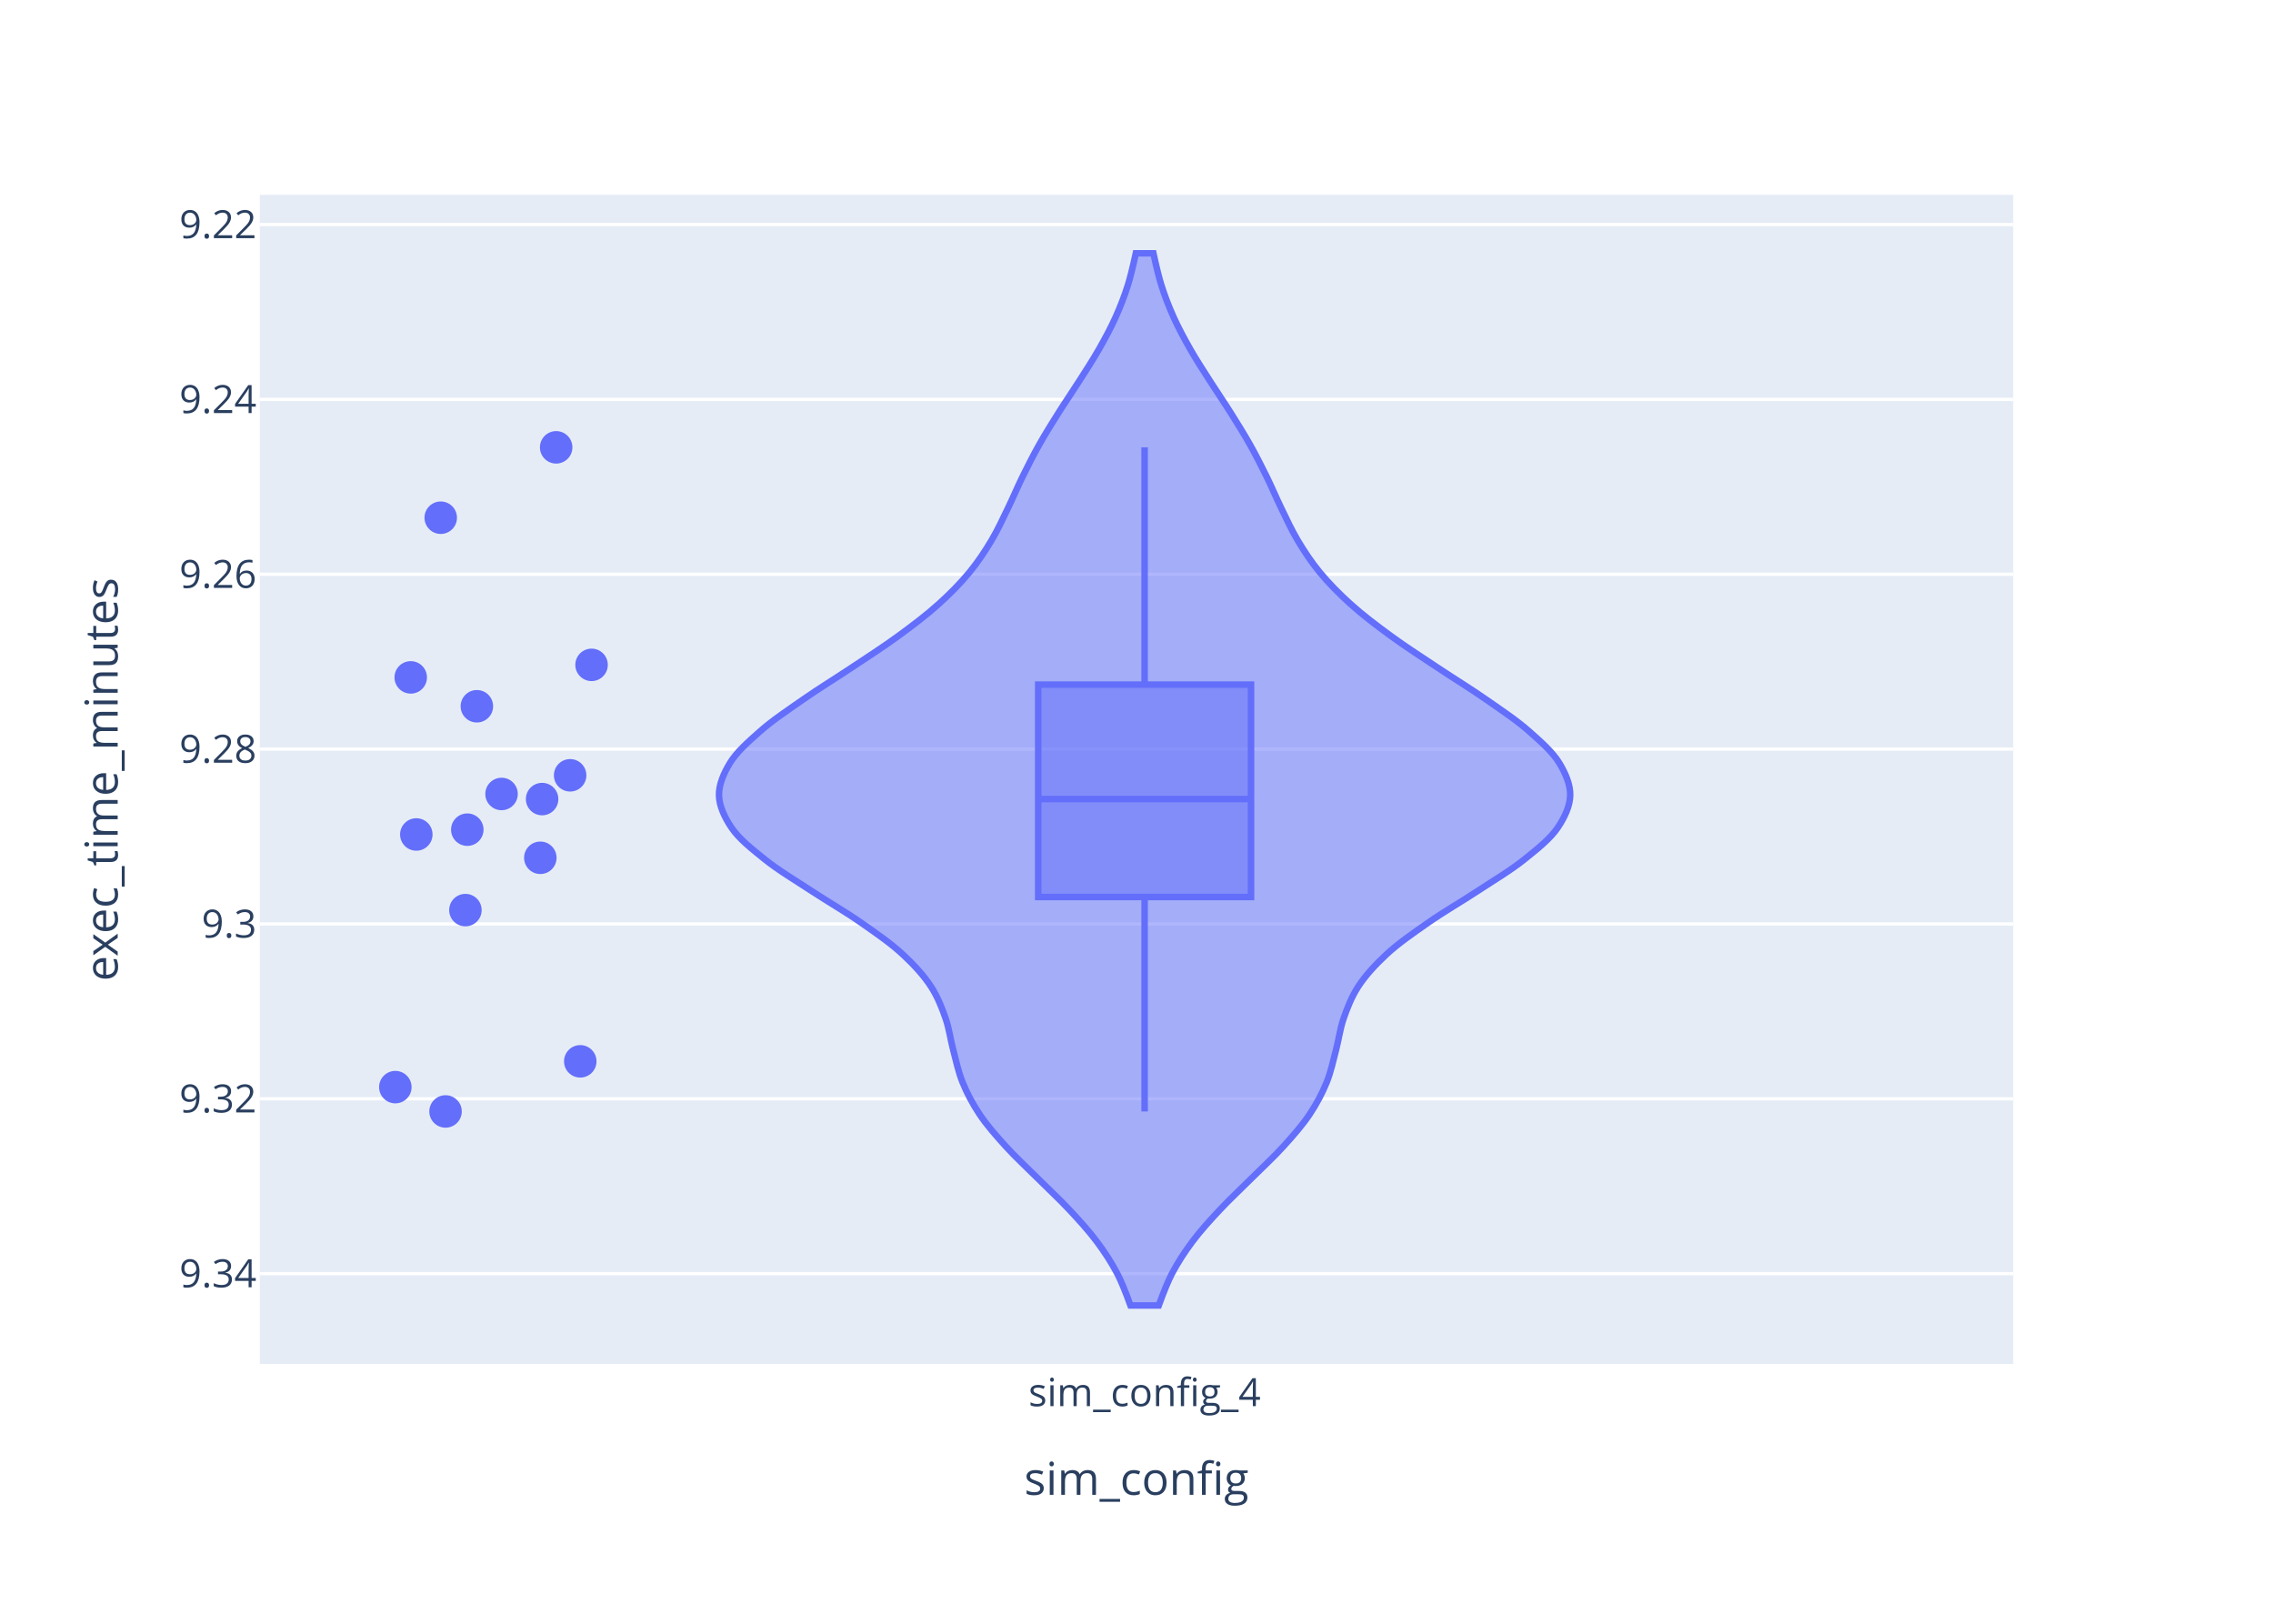
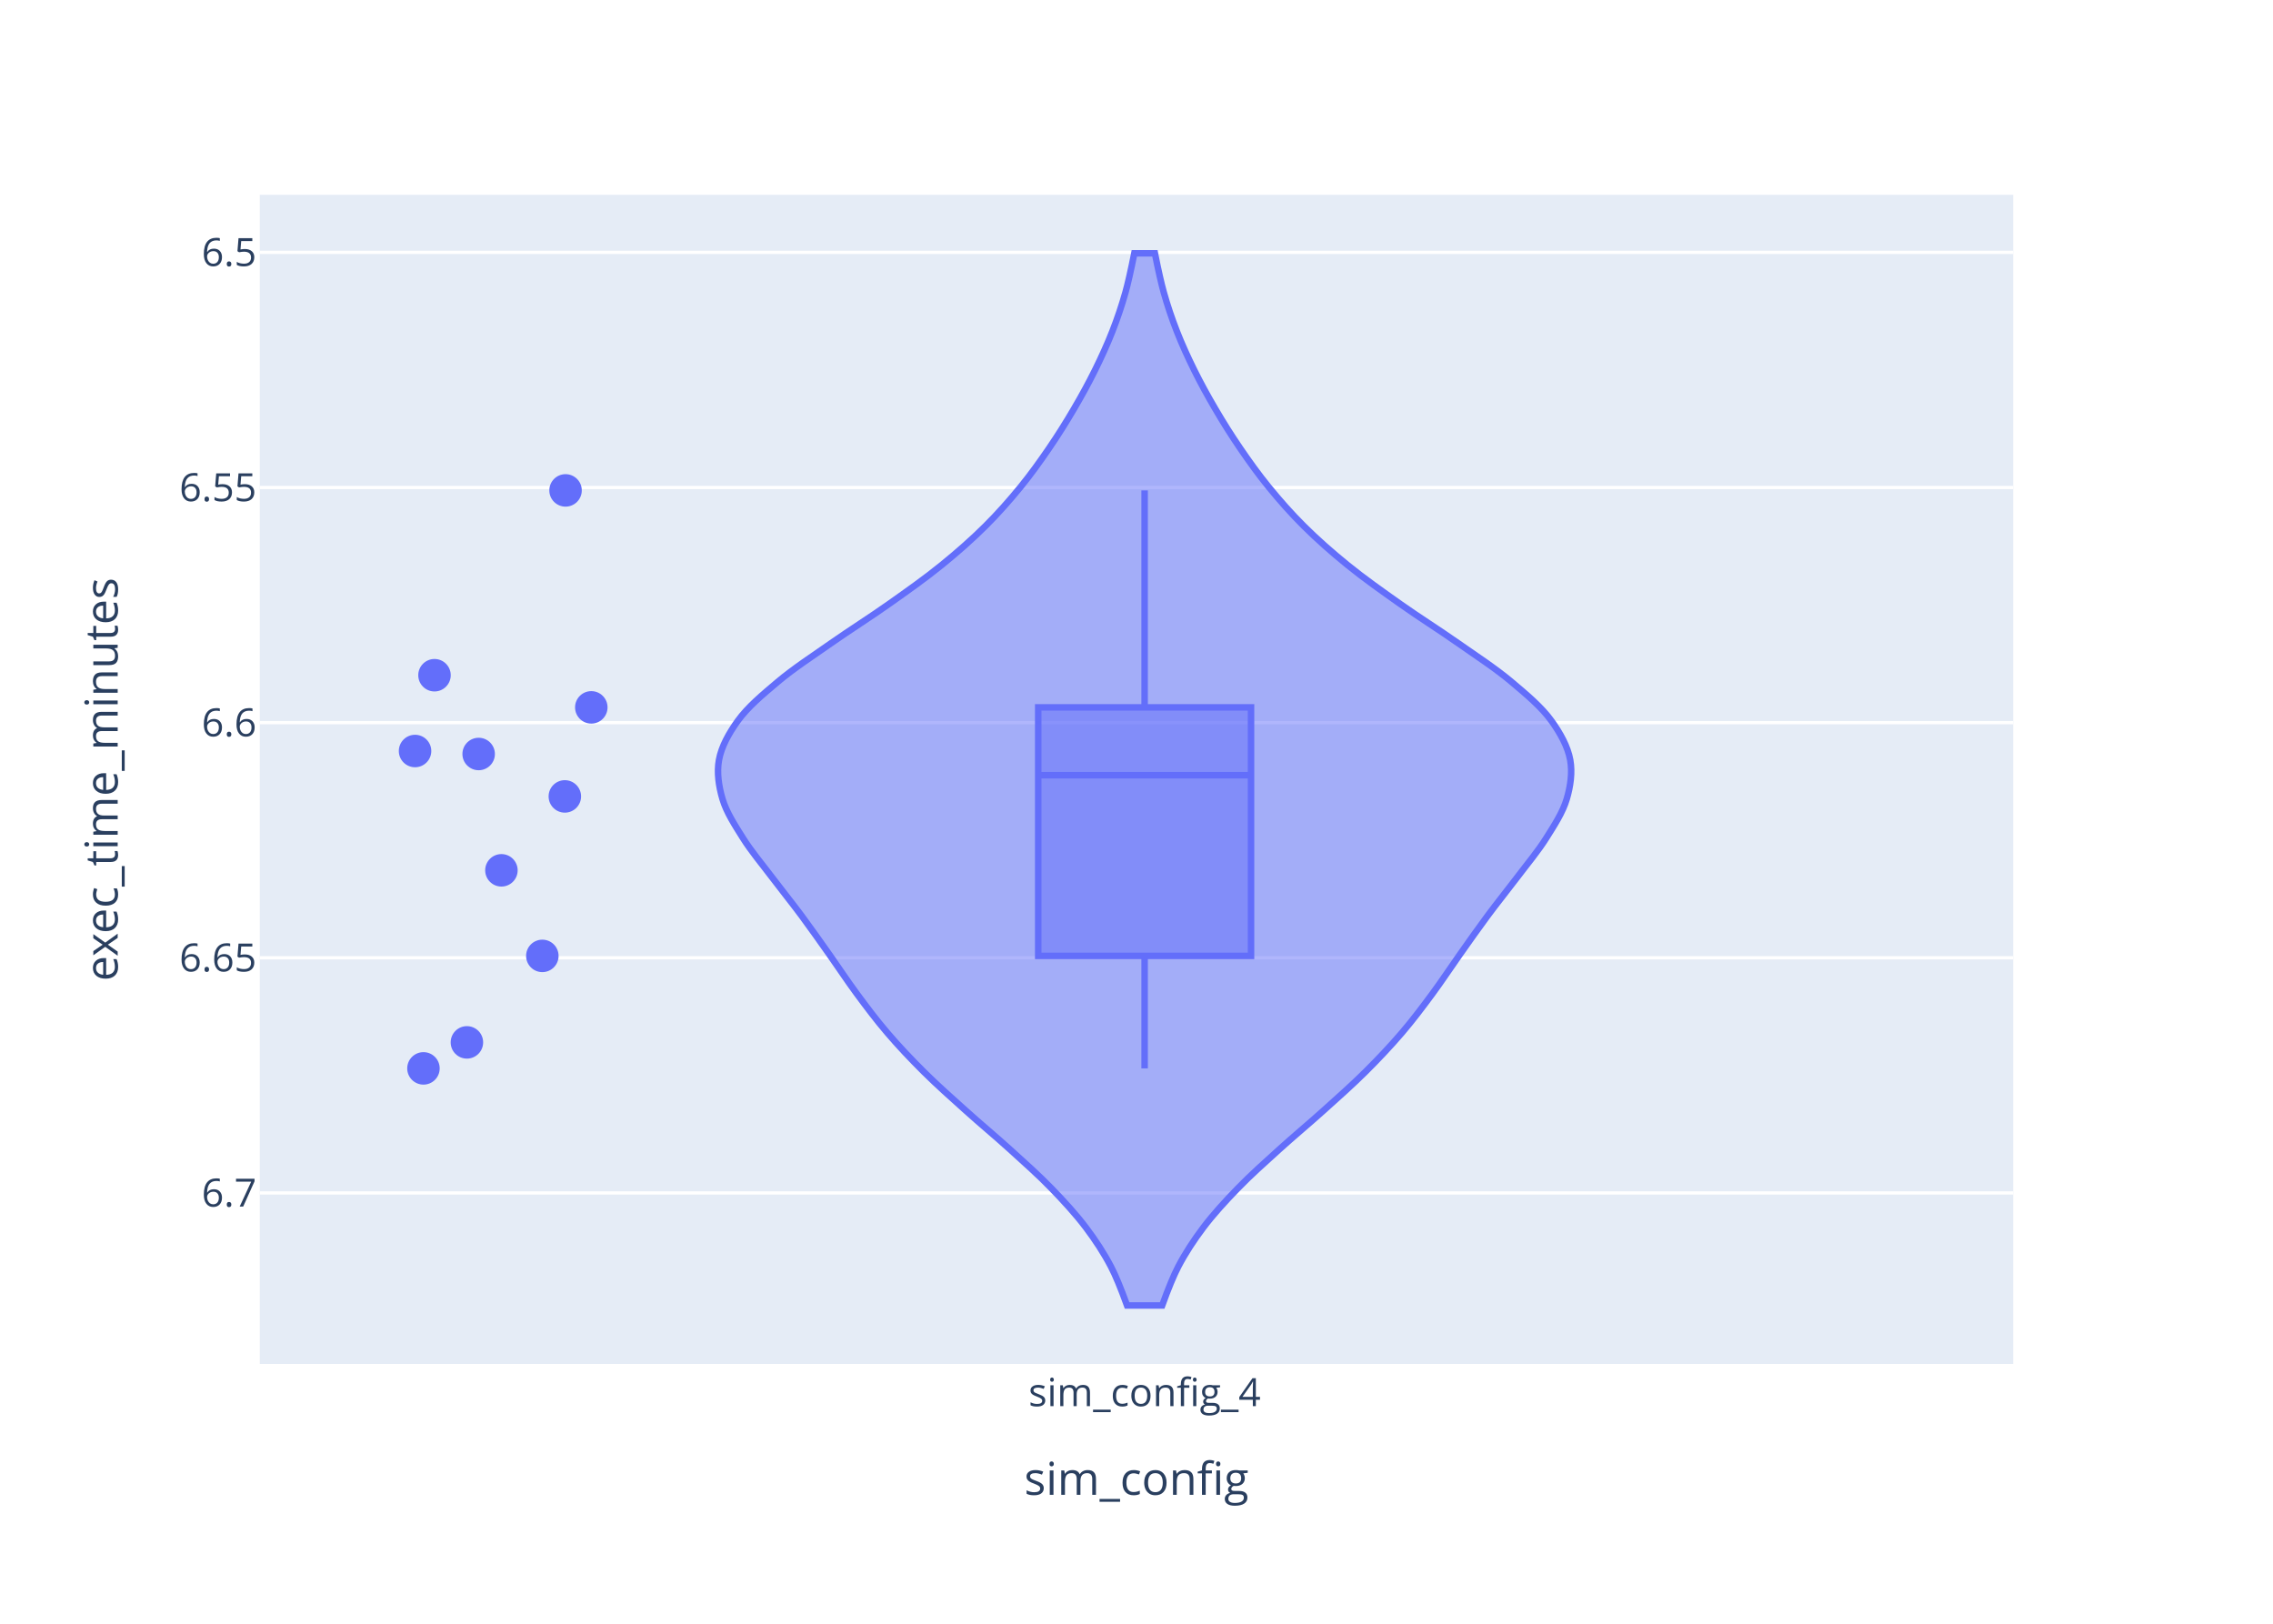
<svg xmlns="http://www.w3.org/2000/svg" class="main-svg" width="700" height="500" style="" viewBox="0 0 700 500">
  <rect x="0" y="0" width="700" height="500" style="fill: rgb(255, 255, 255); fill-opacity: 1;" />
-   <defs id="defs-542656">
+   <defs id="defs-a59ac5">
    <g class="clips">
-       <clipPath id="clip542656xyplot" class="plotclip">
+       <clipPath id="clipa59ac5xyplot" class="plotclip">
        <rect width="540" height="360" />
      </clipPath>
-       <clipPath class="axesclip" id="clip542656x">
+       <clipPath class="axesclip" id="clipa59ac5x">
        <rect x="80" y="0" width="540" height="500" />
      </clipPath>
-       <clipPath class="axesclip" id="clip542656y">
+       <clipPath class="axesclip" id="clipa59ac5y">
        <rect x="0" y="60" width="700" height="360" />
      </clipPath>
-       <clipPath class="axesclip" id="clip542656xy">
+       <clipPath class="axesclip" id="clipa59ac5xy">
        <rect x="80" y="60" width="540" height="360" />
      </clipPath>
    </g>
    <g class="gradients" />
    <g class="patterns" />
  </defs>
  <g class="bglayer">
    <rect class="bg" x="80" y="60" width="540" height="360" style="fill: rgb(229, 236, 246); fill-opacity: 1; stroke-width: 0;" />
  </g>
  <g class="layer-below">
    <g class="imagelayer" />
    <g class="shapelayer" />
  </g>
  <g class="cartesianlayer">
    <g class="subplot xy">
      <g class="layer-subplot">
        <g class="shapelayer" />
        <g class="imagelayer" />
      </g>
      <g class="minor-gridlayer">
        <g class="x" />
        <g class="y" />
      </g>
      <g class="gridlayer">
        <g class="x" />
        <g class="y">
-           <path class="ygrid crisp" transform="translate(0,392.19)" d="M80,0h540" style="stroke: rgb(255, 255, 255); stroke-opacity: 1; stroke-width: 1px;" />
-           <path class="ygrid crisp" transform="translate(0,338.35)" d="M80,0h540" style="stroke: rgb(255, 255, 255); stroke-opacity: 1; stroke-width: 1px;" />
-           <path class="ygrid crisp" transform="translate(0,284.51)" d="M80,0h540" style="stroke: rgb(255, 255, 255); stroke-opacity: 1; stroke-width: 1px;" />
-           <path class="ygrid crisp" transform="translate(0,230.67)" d="M80,0h540" style="stroke: rgb(255, 255, 255); stroke-opacity: 1; stroke-width: 1px;" />
-           <path class="ygrid crisp" transform="translate(0,176.83)" d="M80,0h540" style="stroke: rgb(255, 255, 255); stroke-opacity: 1; stroke-width: 1px;" />
-           <path class="ygrid crisp" transform="translate(0,122.99)" d="M80,0h540" style="stroke: rgb(255, 255, 255); stroke-opacity: 1; stroke-width: 1px;" />
-           <path class="ygrid crisp" transform="translate(0,69.14)" d="M80,0h540" style="stroke: rgb(255, 255, 255); stroke-opacity: 1; stroke-width: 1px;" />
+           <path class="ygrid crisp" transform="translate(0,367.34)" d="M80,0h540" style="stroke: rgb(255, 255, 255); stroke-opacity: 1; stroke-width: 1px;" />
+           <path class="ygrid crisp" transform="translate(0,294.93)" d="M80,0h540" style="stroke: rgb(255, 255, 255); stroke-opacity: 1; stroke-width: 1px;" />
+           <path class="ygrid crisp" transform="translate(0,222.53)" d="M80,0h540" style="stroke: rgb(255, 255, 255); stroke-opacity: 1; stroke-width: 1px;" />
+           <path class="ygrid crisp" transform="translate(0,150.12)" d="M80,0h540" style="stroke: rgb(255, 255, 255); stroke-opacity: 1; stroke-width: 1px;" />
+           <path class="ygrid crisp" transform="translate(0,77.71)" d="M80,0h540" style="stroke: rgb(255, 255, 255); stroke-opacity: 1; stroke-width: 1px;" />
        </g>
      </g>
      <g class="zerolinelayer" />
      <g class="layer-between">
        <g class="shapelayer" />
        <g class="imagelayer" />
      </g>
      <path class="xlines-below" />
      <path class="ylines-below" />
      <g class="overlines-below" />
      <g class="xaxislayer-below" />
      <g class="yaxislayer-below" />
      <g class="overaxes-below" />
-       <g class="plot" transform="translate(80,60)" clip-path="url(#clip542656xyplot)">
+       <g class="plot" transform="translate(80,60)" clip-path="url(#clipa59ac5xyplot)">
        <g class="violinlayer mlayer">
          <g class="trace violins" style="opacity: 1;">
-             <path class="violin" d="M275.21,18Q276.64,24.58 277.66,27.82C278.7,31.13 279.97,34.41 281.42,37.64C282.91,40.95 284.67,44.21 286.51,47.45C288.39,50.76 290.53,54.01 292.6,57.27C294.69,60.56 296.93,63.8 299,67.09C301.05,70.35 303.09,73.61 304.95,76.91C306.77,80.15 308.44,83.44 310.06,86.73C311.66,89.99 313.03,93.29 314.62,96.55C316.22,99.84 317.72,103.15 319.63,106.36C321.62,109.7 323.8,113.01 326.4,116.18C329.18,119.57 332.42,122.84 335.92,126C339.68,129.4 343.97,132.63 348.33,135.82C352.91,139.18 357.94,142.38 362.82,145.64C367.75,148.93 372.97,152.11 377.75,155.45C382.35,158.66 387.12,161.82 391.01,165.27C394.53,168.4 398.18,171.57 400.29,175.09C402.14,178.17 403.64,181.65 403.57,184.91C403.5,188.2 401.85,191.67 399.82,194.73C397.46,198.29 393.42,201.43 389.56,204.55C385.27,208.01 379.99,211.12 375.07,214.36C370.05,217.66 364.56,220.81 359.74,224.18C355.19,227.36 350.57,230.53 346.86,234C343.53,237.11 340.5,240.38 338.27,243.82C336.25,246.95 334.93,250.31 333.78,253.64C332.67,256.86 332.28,260.19 331.41,263.45C330.54,266.73 329.87,270.06 328.57,273.27C327.21,276.62 325.46,279.92 323.35,283.09C321.1,286.48 318.23,289.71 315.34,292.91C312.32,296.26 308.82,299.46 305.54,302.73C302.26,306.01 298.77,309.22 295.66,312.55C292.66,315.76 289.7,319 287.19,322.36C284.81,325.55 282.67,328.83 280.92,332.18Q279.25,335.38 276.85,342L268.15,342Q265.75,335.38 264.08,332.18C262.33,328.83 260.19,325.55 257.81,322.36C255.3,319 252.34,315.76 249.34,312.55C246.23,309.22 242.74,306.01 239.46,302.73C236.18,299.46 232.68,296.26 229.66,292.91C226.77,289.71 223.9,286.48 221.65,283.09C219.54,279.92 217.79,276.62 216.43,273.27C215.13,270.06 214.46,266.73 213.59,263.45C212.72,260.19 212.33,256.86 211.22,253.64C210.07,250.31 208.75,246.95 206.73,243.82C204.5,240.38 201.47,237.11 198.14,234C194.43,230.53 189.81,227.36 185.26,224.18C180.44,220.81 174.95,217.66 169.93,214.36C165.01,211.12 159.73,208.01 155.44,204.55C151.58,201.43 147.54,198.29 145.18,194.73C143.15,191.67 141.49,188.2 141.42,184.91C141.35,181.65 142.86,178.17 144.71,175.09C146.82,171.57 150.47,168.4 153.99,165.27C157.88,161.82 162.65,158.66 167.25,155.45C172.03,152.11 177.25,148.93 182.18,145.64C187.06,142.38 192.09,139.18 196.67,135.82C201.03,132.63 205.32,129.4 209.08,126C212.58,122.84 215.82,119.57 218.6,116.18C221.2,113.01 223.38,109.7 225.37,106.36C227.28,103.15 228.78,99.84 230.38,96.55C231.97,93.29 233.34,89.99 234.94,86.73C236.56,83.44 238.23,80.15 240.05,76.91C241.91,73.61 243.95,70.35 246,67.09C248.07,63.8 250.31,60.56 252.4,57.27C254.47,54.01 256.61,50.76 258.49,47.45C260.33,44.21 262.09,40.95 263.58,37.64C265.03,34.41 266.3,31.13 267.34,27.82Q268.36,24.58 269.79,18Z" style="vector-effect: none; stroke-width: 2px; stroke: rgb(99, 110, 250); stroke-opacity: 1; fill: rgb(99, 110, 250); fill-opacity: 0.5;" />
-             <path class="box" d="M239.73,186.06H305.27M239.73,150.81H305.27V216.22H239.73ZM272.5,150.81V77.75M272.5,216.22V282.25" style="vector-effect: non-scaling-stroke; stroke-width: 2px; stroke: rgb(99, 110, 250); stroke-opacity: 1; fill: rgb(99, 110, 250); fill-opacity: 0.5;" />
+             <path class="violin" d="M275.67,18Q277.28,26.03 278.39,30C279.52,34.03 280.87,38.04 282.42,42C284,46.04 285.83,50.04 287.79,54C289.79,58.04 291.99,62.04 294.32,66C296.69,70.04 299.2,74.05 301.9,78C304.67,82.05 307.55,86.08 310.75,90C314.08,94.08 317.63,98.11 321.54,102C325.68,106.12 330.22,110.11 335.01,114C340.08,118.12 345.68,122.06 351.25,126C356.99,130.06 363.19,133.95 368.97,138C374.62,141.96 380.56,145.81 385.53,150C390.08,153.84 394.73,157.71 397.81,162C400.52,165.78 402.82,169.9 403.57,174C404.28,177.91 403.65,182.11 402.51,186C401.3,190.12 398.69,194.09 396.24,198C393.67,202.1 390.37,206.01 387.36,210C384.33,214.01 381.12,217.97 378.13,222C375.18,225.98 372.37,229.99 369.53,234C366.7,237.99 364.06,242.04 361.13,246C358.14,250.04 355.12,254.07 351.76,258C348.27,262.08 344.5,266.07 340.55,270C336.45,274.08 331.98,278.03 327.57,282C323.1,286.03 318.35,289.96 313.9,294C309.54,297.96 305.09,301.9 301.13,306C297.35,309.91 293.69,313.88 290.58,318C287.65,321.89 285.02,325.9 282.88,330Q280.83,333.91 277.9,342L267.1,342Q264.17,333.91 262.12,330C259.98,325.9 257.35,321.89 254.42,318C251.31,313.88 247.65,309.91 243.87,306C239.91,301.9 235.46,297.96 231.1,294C226.65,289.96 221.9,286.03 217.43,282C213.02,278.03 208.55,274.08 204.45,270C200.5,266.07 196.73,262.08 193.24,258C189.88,254.07 186.86,250.04 183.87,246C180.94,242.04 178.3,237.99 175.47,234C172.63,229.99 169.82,225.98 166.87,222C163.88,217.97 160.67,214.01 157.64,210C154.63,206.01 151.33,202.1 148.76,198C146.31,194.09 143.7,190.12 142.49,186C141.35,182.11 140.71,177.9 141.42,174C142.17,169.89 144.48,165.78 147.19,162C150.27,157.71 154.92,153.84 159.47,150C164.44,145.81 170.38,141.96 176.03,138C181.81,133.95 188.01,130.06 193.75,126C199.32,122.06 204.92,118.12 209.99,114C214.78,110.11 219.32,106.12 223.46,102C227.37,98.11 230.92,94.08 234.25,90C237.45,86.08 240.33,82.05 243.1,78C245.8,74.05 248.31,70.04 250.68,66C253.01,62.04 255.21,58.04 257.21,54C259.17,50.04 261,46.04 262.58,42C264.13,38.04 265.48,34.03 266.61,30Q267.72,26.03 269.33,18Z" style="vector-effect: none; stroke-width: 2px; stroke: rgb(99, 110, 250); stroke-opacity: 1; fill: rgb(99, 110, 250); fill-opacity: 0.5;" />
+             <path class="box" d="M239.73,178.71H305.27M239.73,157.82H305.27V234.35H239.73ZM272.5,157.82V91.01M272.5,234.35V268.99" style="vector-effect: non-scaling-stroke; stroke-width: 2px; stroke: rgb(99, 110, 250); stroke-opacity: 1; fill: rgb(99, 110, 250); fill-opacity: 0.5;" />
            <g class="points">
-               <path class="point" transform="translate(91.28,77.75)" d="M5,0A5,5 0 1,1 0,-5A5,5 0 0,1 5,0Z" style="opacity: 1; stroke-width: 0px; fill: rgb(99, 110, 250); fill-opacity: 1;" />
-               <path class="point" transform="translate(55.73,99.42)" d="M5,0A5,5 0 1,1 0,-5A5,5 0 0,1 5,0Z" style="opacity: 1; stroke-width: 0px; fill: rgb(99, 110, 250); fill-opacity: 1;" />
-               <path class="point" transform="translate(102.18,144.73)" d="M5,0A5,5 0 1,1 0,-5A5,5 0 0,1 5,0Z" style="opacity: 1; stroke-width: 0px; fill: rgb(99, 110, 250); fill-opacity: 1;" />
-               <path class="point" transform="translate(46.49,148.59)" d="M5,0A5,5 0 1,1 0,-5A5,5 0 0,1 5,0Z" style="opacity: 1; stroke-width: 0px; fill: rgb(99, 110, 250); fill-opacity: 1;" />
-               <path class="point" transform="translate(66.86,157.48)" d="M5,0A5,5 0 1,1 0,-5A5,5 0 0,1 5,0Z" style="opacity: 1; stroke-width: 0px; fill: rgb(99, 110, 250); fill-opacity: 1;" />
-               <path class="point" transform="translate(95.58,178.74)" d="M5,0A5,5 0 1,1 0,-5A5,5 0 0,1 5,0Z" style="opacity: 1; stroke-width: 0px; fill: rgb(99, 110, 250); fill-opacity: 1;" />
-               <path class="point" transform="translate(74.46,184.49)" d="M5,0A5,5 0 1,1 0,-5A5,5 0 0,1 5,0Z" style="opacity: 1; stroke-width: 0px; fill: rgb(99, 110, 250); fill-opacity: 1;" />
-               <path class="point" transform="translate(86.95,186.06)" d="M5,0A5,5 0 1,1 0,-5A5,5 0 0,1 5,0Z" style="opacity: 1; stroke-width: 0px; fill: rgb(99, 110, 250); fill-opacity: 1;" />
-               <path class="point" transform="translate(63.91,195.48)" d="M5,0A5,5 0 1,1 0,-5A5,5 0 0,1 5,0Z" style="opacity: 1; stroke-width: 0px; fill: rgb(99, 110, 250); fill-opacity: 1;" />
-               <path class="point" transform="translate(48.21,196.96)" d="M5,0A5,5 0 1,1 0,-5A5,5 0 0,1 5,0Z" style="opacity: 1; stroke-width: 0px; fill: rgb(99, 110, 250); fill-opacity: 1;" />
-               <path class="point" transform="translate(86.4,204.14)" d="M5,0A5,5 0 1,1 0,-5A5,5 0 0,1 5,0Z" style="opacity: 1; stroke-width: 0px; fill: rgb(99, 110, 250); fill-opacity: 1;" />
-               <path class="point" transform="translate(63.33,220.25)" d="M5,0A5,5 0 1,1 0,-5A5,5 0 0,1 5,0Z" style="opacity: 1; stroke-width: 0px; fill: rgb(99, 110, 250); fill-opacity: 1;" />
-               <path class="point" transform="translate(98.7,266.82)" d="M5,0A5,5 0 1,1 0,-5A5,5 0 0,1 5,0Z" style="opacity: 1; stroke-width: 0px; fill: rgb(99, 110, 250); fill-opacity: 1;" />
-               <path class="point" transform="translate(41.75,274.76)" d="M5,0A5,5 0 1,1 0,-5A5,5 0 0,1 5,0Z" style="opacity: 1; stroke-width: 0px; fill: rgb(99, 110, 250); fill-opacity: 1;" />
-               <path class="point" transform="translate(57.21,282.25)" d="M5,0A5,5 0 1,1 0,-5A5,5 0 0,1 5,0Z" style="opacity: 1; stroke-width: 0px; fill: rgb(99, 110, 250); fill-opacity: 1;" />
+               <path class="point" transform="translate(94.17,91.01)" d="M5,0A5,5 0 1,1 0,-5A5,5 0 0,1 5,0Z" style="opacity: 1; stroke-width: 0px; fill: rgb(99, 110, 250); fill-opacity: 1;" />
+               <path class="point" transform="translate(53.81,147.92)" d="M5,0A5,5 0 1,1 0,-5A5,5 0 0,1 5,0Z" style="opacity: 1; stroke-width: 0px; fill: rgb(99, 110, 250); fill-opacity: 1;" />
+               <path class="point" transform="translate(102.1,157.82)" d="M5,0A5,5 0 1,1 0,-5A5,5 0 0,1 5,0Z" style="opacity: 1; stroke-width: 0px; fill: rgb(99, 110, 250); fill-opacity: 1;" />
+               <path class="point" transform="translate(47.82,171.26)" d="M5,0A5,5 0 1,1 0,-5A5,5 0 0,1 5,0Z" style="opacity: 1; stroke-width: 0px; fill: rgb(99, 110, 250); fill-opacity: 1;" />
+               <path class="point" transform="translate(67.41,172.18)" d="M5,0A5,5 0 1,1 0,-5A5,5 0 0,1 5,0Z" style="opacity: 1; stroke-width: 0px; fill: rgb(99, 110, 250); fill-opacity: 1;" />
+               <path class="point" transform="translate(93.95,185.24)" d="M5,0A5,5 0 1,1 0,-5A5,5 0 0,1 5,0Z" style="opacity: 1; stroke-width: 0px; fill: rgb(99, 110, 250); fill-opacity: 1;" />
+               <path class="point" transform="translate(74.42,208)" d="M5,0A5,5 0 1,1 0,-5A5,5 0 0,1 5,0Z" style="opacity: 1; stroke-width: 0px; fill: rgb(99, 110, 250); fill-opacity: 1;" />
+               <path class="point" transform="translate(87.02,234.35)" d="M5,0A5,5 0 1,1 0,-5A5,5 0 0,1 5,0Z" style="opacity: 1; stroke-width: 0px; fill: rgb(99, 110, 250); fill-opacity: 1;" />
+               <path class="point" transform="translate(63.79,260.98)" d="M5,0A5,5 0 1,1 0,-5A5,5 0 0,1 5,0Z" style="opacity: 1; stroke-width: 0px; fill: rgb(99, 110, 250); fill-opacity: 1;" />
+               <path class="point" transform="translate(50.41,268.99)" d="M5,0A5,5 0 1,1 0,-5A5,5 0 0,1 5,0Z" style="opacity: 1; stroke-width: 0px; fill: rgb(99, 110, 250); fill-opacity: 1;" />
            </g>
          </g>
        </g>
      </g>
      <g class="overplot" />
      <path class="xlines-above crisp" d="M0,0" style="fill: none;" />
      <path class="ylines-above crisp" d="M0,0" style="fill: none;" />
      <g class="overlines-above" />
      <g class="xaxislayer-above">
        <g class="xtick">
          <text text-anchor="middle" x="0" y="433" transform="translate(352.5,0)" style="font-family: 'Open Sans', verdana, arial, sans-serif; font-size: 12px; fill: rgb(42, 63, 95); fill-opacity: 1; white-space: pre; opacity: 1;">sim_config_4</text>
        </g>
      </g>
      <g class="yaxislayer-above">
        <g class="ytick">
-           <text text-anchor="end" x="79" y="4.2" transform="translate(0,392.19)" style="font-family: 'Open Sans', verdana, arial, sans-serif; font-size: 12px; fill: rgb(42, 63, 95); fill-opacity: 1; white-space: pre; opacity: 1;">9.34</text>
+           <text text-anchor="end" x="79" y="4.2" transform="translate(0,367.34)" style="font-family: 'Open Sans', verdana, arial, sans-serif; font-size: 12px; fill: rgb(42, 63, 95); fill-opacity: 1; white-space: pre; opacity: 1;">6.7</text>
        </g>
        <g class="ytick">
-           <text text-anchor="end" x="79" y="4.2" style="font-family: 'Open Sans', verdana, arial, sans-serif; font-size: 12px; fill: rgb(42, 63, 95); fill-opacity: 1; white-space: pre; opacity: 1;" transform="translate(0,338.35)">9.32</text>
+           <text text-anchor="end" x="79" y="4.2" style="font-family: 'Open Sans', verdana, arial, sans-serif; font-size: 12px; fill: rgb(42, 63, 95); fill-opacity: 1; white-space: pre; opacity: 1;" transform="translate(0,294.93)">6.65</text>
        </g>
        <g class="ytick">
-           <text text-anchor="end" x="79" y="4.2" style="font-family: 'Open Sans', verdana, arial, sans-serif; font-size: 12px; fill: rgb(42, 63, 95); fill-opacity: 1; white-space: pre; opacity: 1;" transform="translate(0,284.51)">9.3</text>
+           <text text-anchor="end" x="79" y="4.2" style="font-family: 'Open Sans', verdana, arial, sans-serif; font-size: 12px; fill: rgb(42, 63, 95); fill-opacity: 1; white-space: pre; opacity: 1;" transform="translate(0,222.53)">6.6</text>
        </g>
        <g class="ytick">
-           <text text-anchor="end" x="79" y="4.2" style="font-family: 'Open Sans', verdana, arial, sans-serif; font-size: 12px; fill: rgb(42, 63, 95); fill-opacity: 1; white-space: pre; opacity: 1;" transform="translate(0,230.67)">9.28</text>
+           <text text-anchor="end" x="79" y="4.2" style="font-family: 'Open Sans', verdana, arial, sans-serif; font-size: 12px; fill: rgb(42, 63, 95); fill-opacity: 1; white-space: pre; opacity: 1;" transform="translate(0,150.12)">6.55</text>
        </g>
        <g class="ytick">
-           <text text-anchor="end" x="79" y="4.2" style="font-family: 'Open Sans', verdana, arial, sans-serif; font-size: 12px; fill: rgb(42, 63, 95); fill-opacity: 1; white-space: pre; opacity: 1;" transform="translate(0,176.83)">9.26</text>
-         </g>
-         <g class="ytick">
-           <text text-anchor="end" x="79" y="4.2" style="font-family: 'Open Sans', verdana, arial, sans-serif; font-size: 12px; fill: rgb(42, 63, 95); fill-opacity: 1; white-space: pre; opacity: 1;" transform="translate(0,122.99)">9.24</text>
-         </g>
-         <g class="ytick">
-           <text text-anchor="end" x="79" y="4.2" style="font-family: 'Open Sans', verdana, arial, sans-serif; font-size: 12px; fill: rgb(42, 63, 95); fill-opacity: 1; white-space: pre; opacity: 1;" transform="translate(0,69.14)">9.22</text>
+           <text text-anchor="end" x="79" y="4.2" style="font-family: 'Open Sans', verdana, arial, sans-serif; font-size: 12px; fill: rgb(42, 63, 95); fill-opacity: 1; white-space: pre; opacity: 1;" transform="translate(0,77.71)">6.5</text>
        </g>
      </g>
      <g class="overaxes-above" />
    </g>
  </g>
  <g class="polarlayer" />
  <g class="smithlayer" />
  <g class="ternarylayer" />
  <g class="geolayer" />
  <g class="funnelarealayer" />
  <g class="pielayer" />
  <g class="iciclelayer" />
  <g class="treemaplayer" />
  <g class="sunburstlayer" />
  <g class="glimages" />
-   <defs id="topdefs-542656">
+   <defs id="topdefs-a59ac5">
    <g class="clips" />
  </defs>
  <g class="layer-above">
    <g class="imagelayer" />
    <g class="shapelayer" />
  </g>
  <g class="infolayer">
    <g class="g-gtitle" />
    <g class="g-xtitle">
      <text class="xtitle" x="350" y="460.3" text-anchor="middle" style="font-family: 'Open Sans', verdana, arial, sans-serif; font-size: 14px; fill: rgb(42, 63, 95); opacity: 1; white-space: pre;">sim_config</text>
    </g>
    <g class="g-ytitle">
      <text class="ytitle" transform="rotate(-90,36.24063,240)" x="36.241" y="240" text-anchor="middle" style="font-family: 'Open Sans', verdana, arial, sans-serif; font-size: 14px; fill: rgb(42, 63, 95); opacity: 1; white-space: pre;">exec_time_minutes</text>
    </g>
  </g>
</svg>
